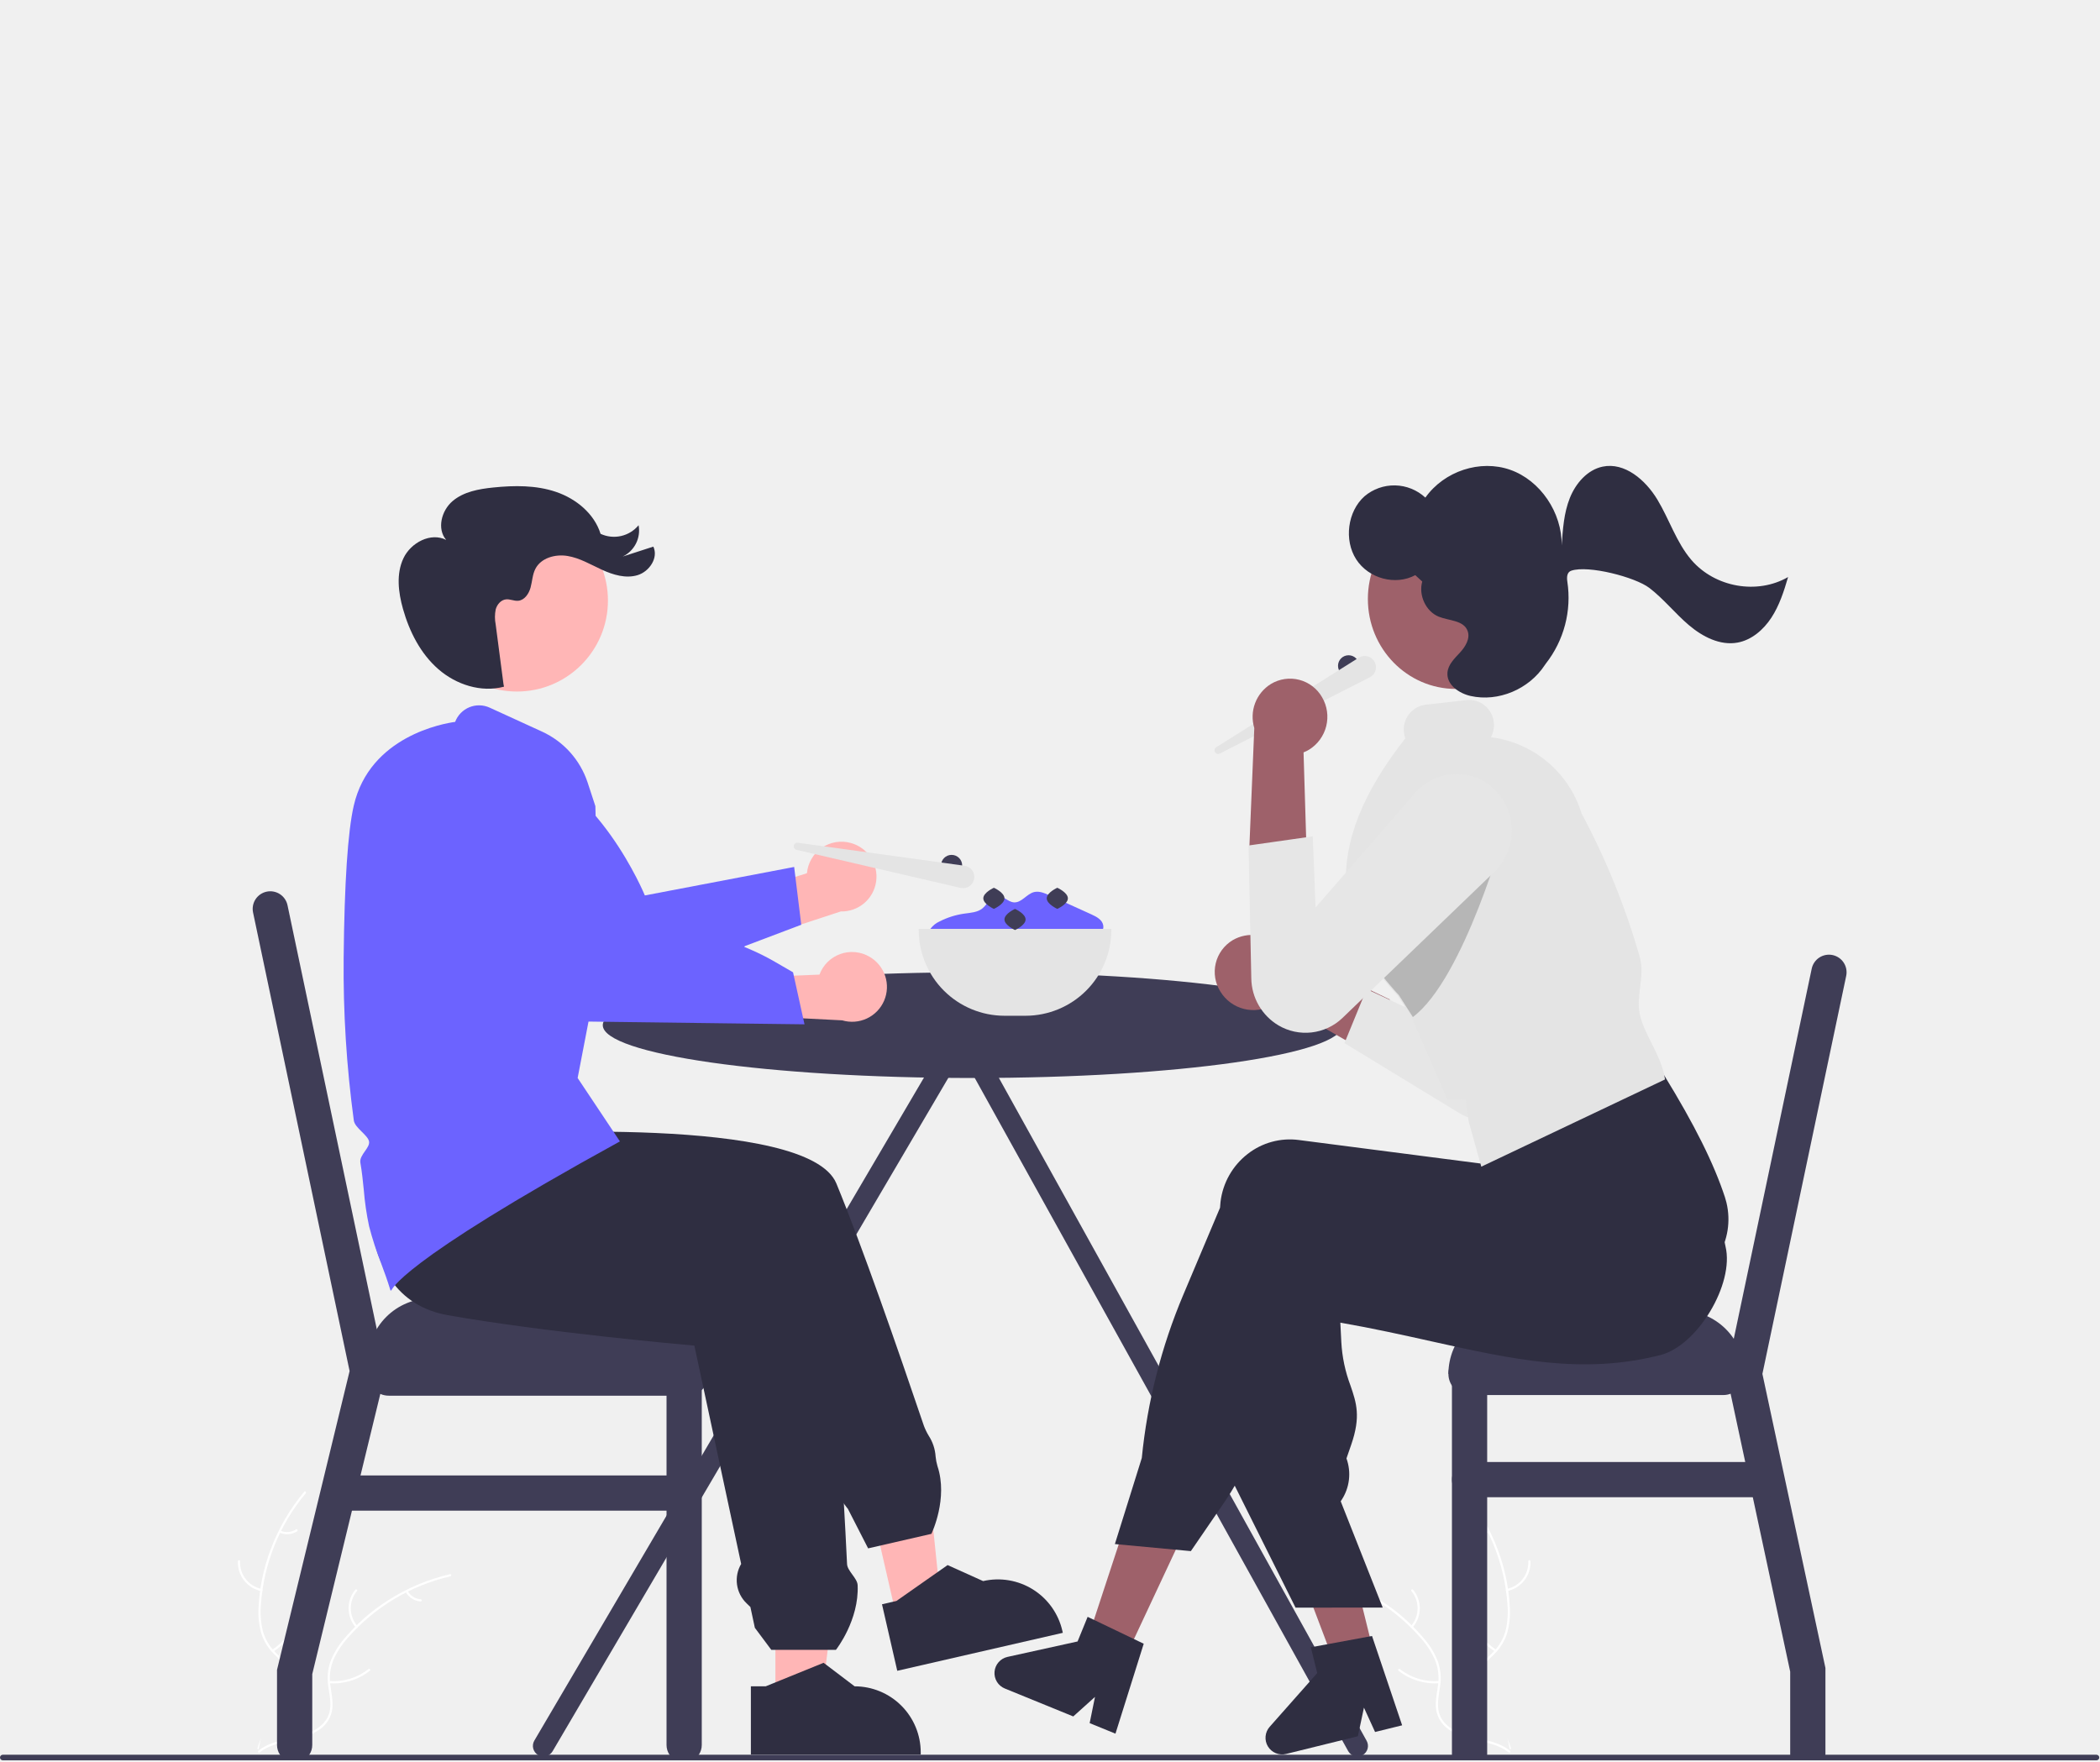
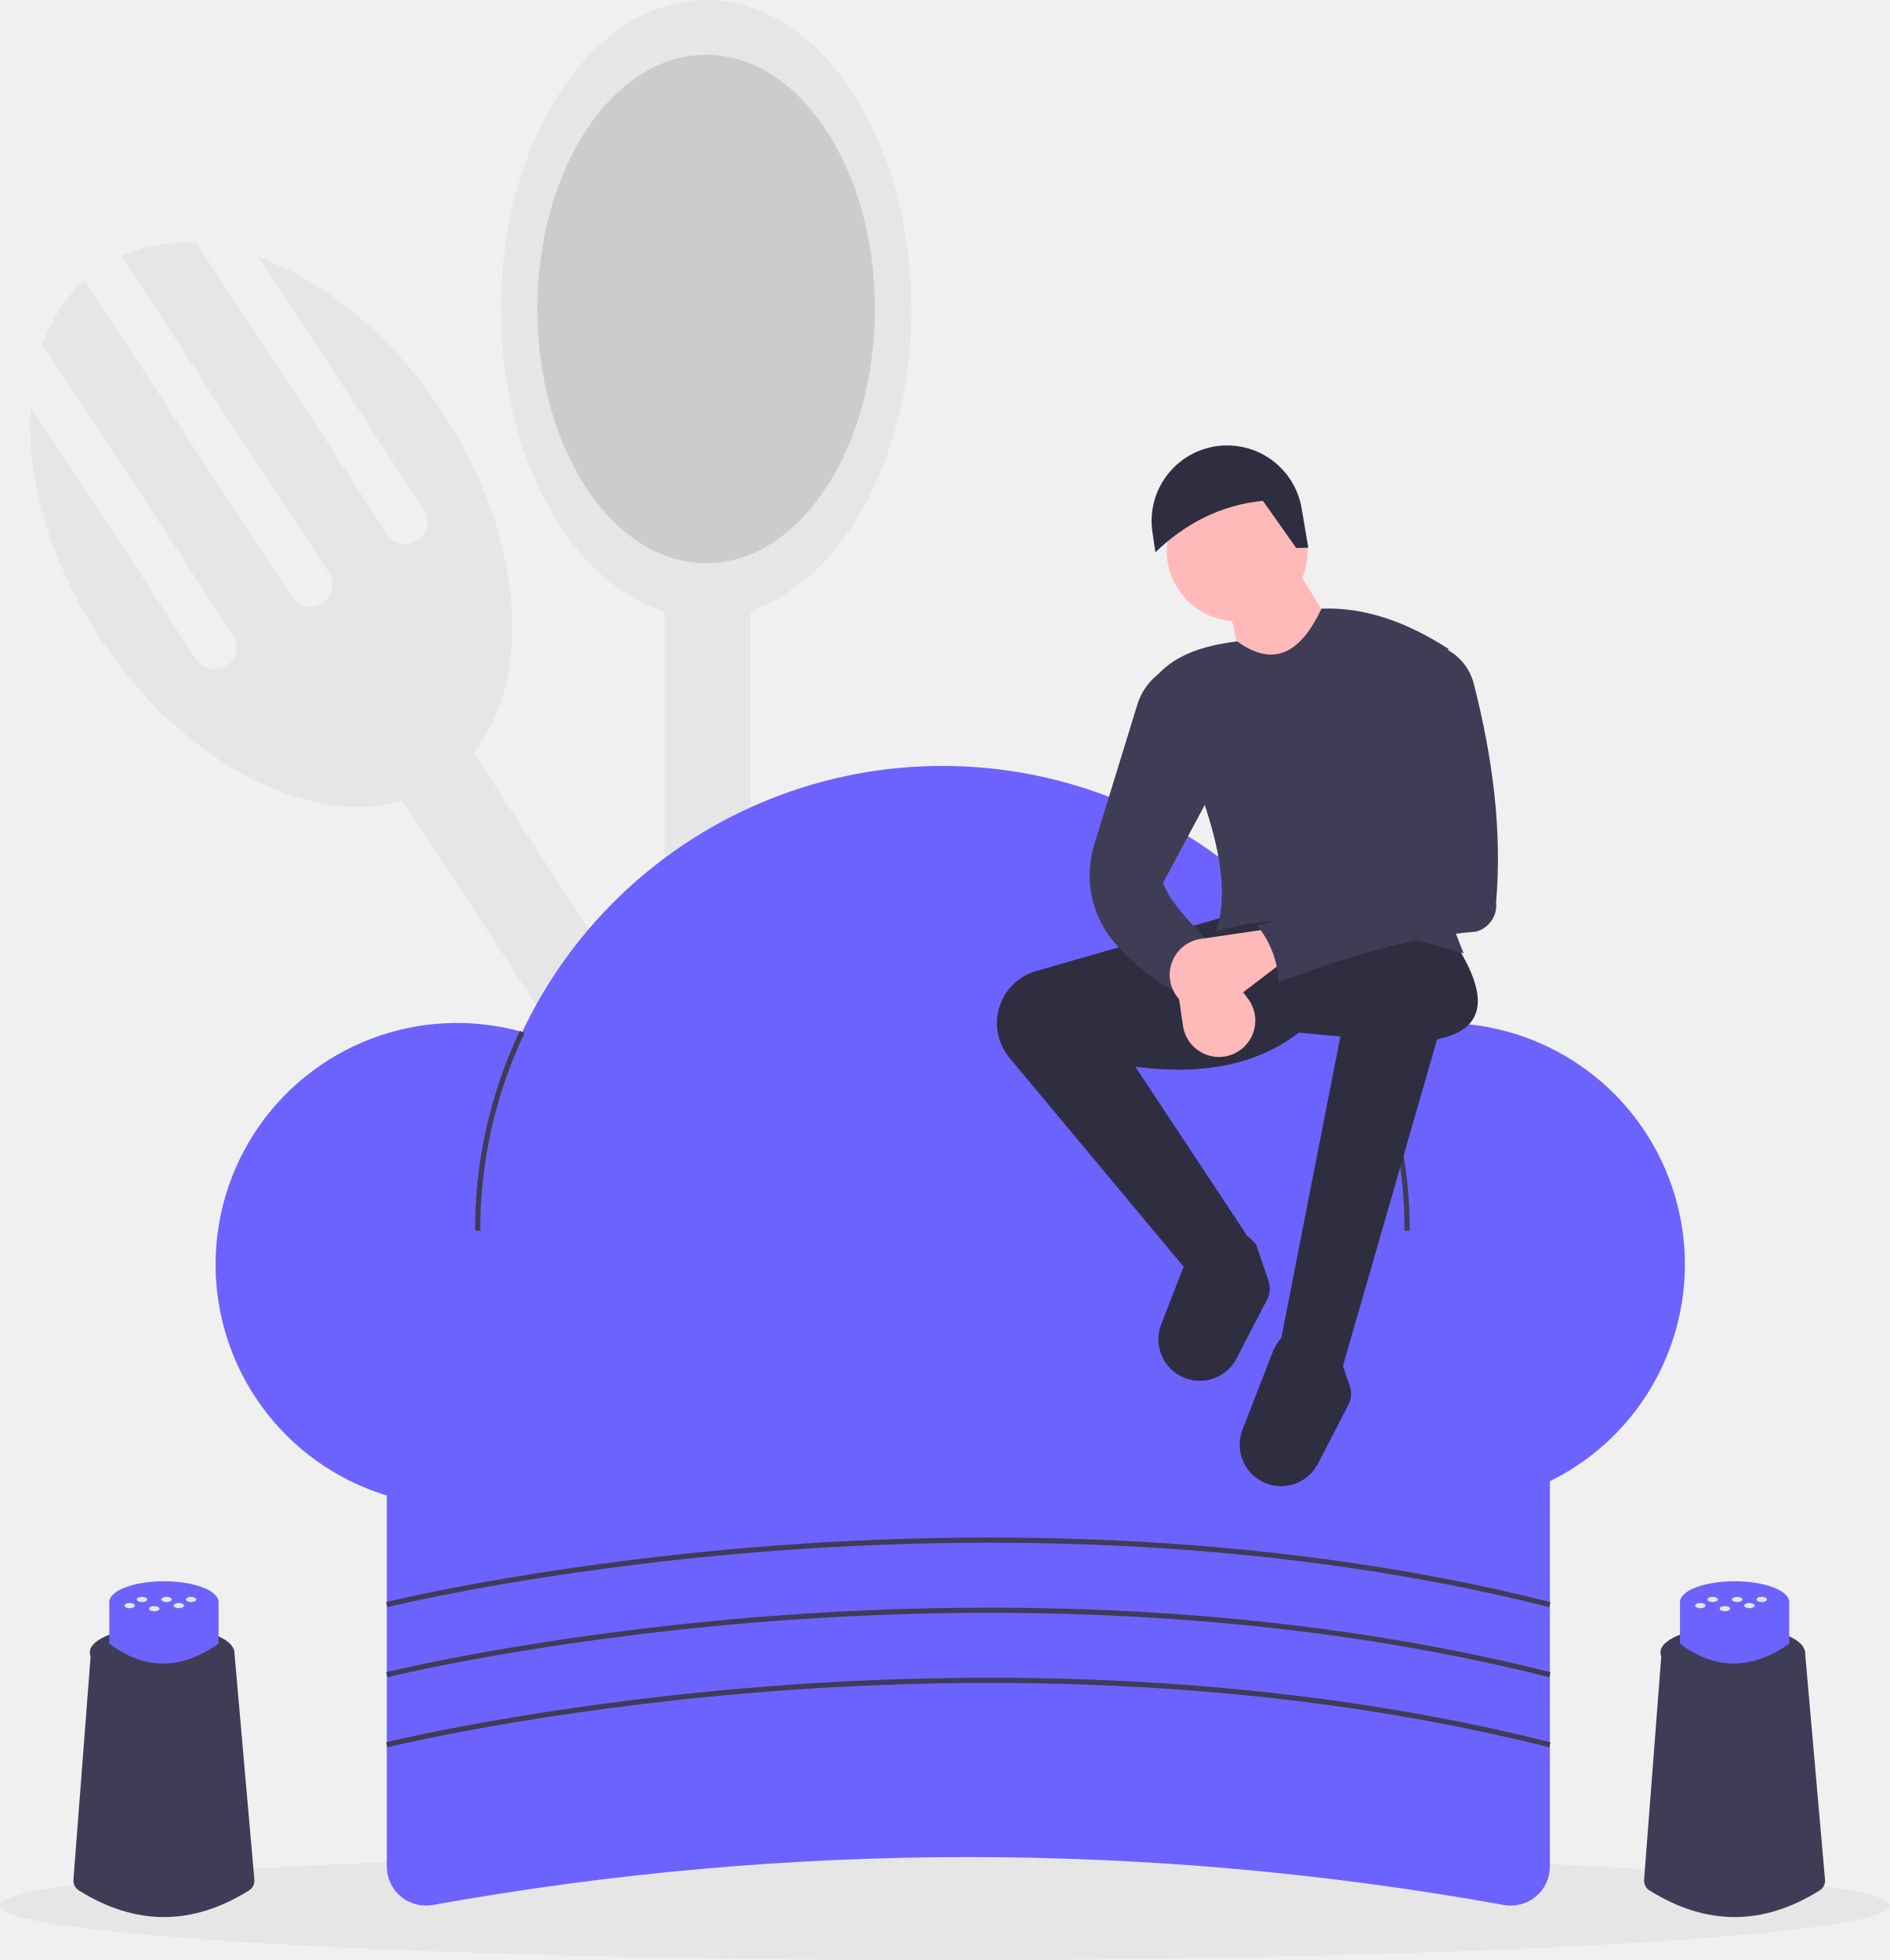
- <svg xmlns="http://www.w3.org/2000/svg" width="894" height="750" viewBox="0 0 894 750" fill="none">
-   <g clip-path="url(#clip0_9_91)">
-     <path d="M581.759 741.149L414.346 439.311C414.299 438.573 414.07 437.857 413.68 437.228C413.291 436.599 412.752 436.075 412.112 435.704C411.377 435.283 410.538 435.081 409.693 435.12C409.666 435.118 409.639 435.119 409.612 435.118C409.584 435.119 409.557 435.118 409.53 435.12C408.385 435.066 407.263 435.457 406.4 436.212C405.536 436.966 404.998 438.025 404.897 439.167L227.465 741.149C227.169 741.661 226.977 742.226 226.899 742.812C226.822 743.398 226.861 743.993 227.014 744.565C227.166 745.136 227.43 745.671 227.79 746.14C228.15 746.609 228.598 747.003 229.11 747.298C229.622 747.594 230.187 747.785 230.774 747.863C231.36 747.94 231.955 747.901 232.526 747.747C233.097 747.594 233.632 747.33 234.101 746.97C234.57 746.61 234.963 746.161 235.259 745.649L409.492 449.113L573.965 745.649C574.26 746.161 574.653 746.61 575.122 746.97C575.591 747.33 576.126 747.594 576.697 747.747C577.268 747.901 577.864 747.94 578.45 747.863C579.036 747.785 579.601 747.594 580.113 747.298C580.625 747.003 581.073 746.609 581.433 746.14C581.793 745.671 582.057 745.136 582.21 744.565C582.363 743.993 582.401 743.398 582.324 742.812C582.247 742.226 582.054 741.661 581.759 741.149Z" fill="#3F3D56" />
-     <path d="M381.871 689.362L400.794 685.02L393.053 609.967L365.125 616.374L381.871 689.362Z" fill="#FFB6B6" />
-     <path d="M396.501 653.105L369.572 659.282L360.961 642.455L360.474 641.859C356.654 637.17 354.534 631.327 354.459 625.28L332.076 566.073L330.246 565.203C328.83 564.53 327.574 563.562 326.562 562.365C325.55 561.167 324.805 559.767 324.377 558.259C323.949 556.751 323.848 555.169 324.08 553.618C324.312 552.068 324.872 550.584 325.723 549.268L323.353 543L256.491 543.123L256.425 543.104L174.319 520.072L182.94 468.681L206.036 483.209C213.647 482.716 344.016 474.711 356.06 503.928C366.785 529.945 382.24 574.395 393.317 607.102C393.869 608.57 394.556 609.984 395.368 611.327C397.091 613.981 398.102 617.034 398.304 620.191C398.435 621.565 398.697 622.924 399.087 624.248C403.691 638.01 396.677 652.742 396.606 652.889L396.501 653.105Z" fill="#2F2E41" />
-     <path d="M375.478 683.087L381.631 681.675L403.41 666.397L418.524 673.21L418.526 673.21C425.801 671.541 433.442 672.831 439.766 676.795C446.091 680.759 450.582 687.073 452.251 694.349L452.456 695.24L381.977 711.411L375.478 683.087Z" fill="#2F2E41" />
-     <path d="M96.085 684.772C98.009 663.831 110.275 642.865 129.949 635.438C122.794 657.159 123.552 680.71 132.09 701.925C135.412 710.095 139.958 718.836 137.35 727.261C135.728 732.504 131.479 736.611 126.667 739.249C121.854 741.886 116.463 743.243 111.139 744.574L110.112 745.48C100.984 726.536 94.161 705.713 96.085 684.772Z" fill="#F0F0F0" />
-     <path d="M130.159 635.826C118.992 649.178 112.316 665.709 111.079 683.071C110.746 686.804 111.004 690.566 111.843 694.219C112.775 697.751 114.636 700.968 117.232 703.538C119.604 705.982 122.314 708.208 124.051 711.186C124.918 712.724 125.45 714.428 125.612 716.185C125.774 717.943 125.562 719.715 124.991 721.385C123.677 725.584 120.932 729.061 118.13 732.367C115.019 736.038 111.729 739.801 110.51 744.574C110.362 745.153 109.473 744.89 109.621 744.312C111.742 736.008 119.579 731.077 123.15 723.544C124.816 720.029 125.433 715.99 123.65 712.394C122.09 709.248 119.298 706.951 116.874 704.497C114.305 702.028 112.379 698.967 111.265 695.581C110.243 691.983 109.841 688.237 110.075 684.504C110.47 676.091 112.184 667.793 115.156 659.912C118.499 650.9 123.358 642.525 129.524 635.151C129.906 634.695 130.539 635.373 130.159 635.826L130.159 635.826Z" fill="white" />
-     <path d="M111.148 677.457C108.263 676.854 105.687 675.245 103.878 672.918C102.07 670.591 101.148 667.697 101.277 664.752C101.284 664.632 101.336 664.519 101.424 664.437C101.512 664.356 101.628 664.311 101.749 664.313C101.869 664.315 101.983 664.364 102.068 664.449C102.153 664.534 102.202 664.649 102.204 664.769C102.079 667.51 102.938 670.206 104.626 672.37C106.315 674.534 108.721 676.023 111.41 676.568C111.994 676.688 111.729 677.576 111.148 677.457H111.148Z" fill="white" />
-     <path d="M115.866 702.457C120.936 699.204 124.595 694.159 126.111 688.329C126.261 687.751 127.15 688.014 127 688.591C125.411 694.655 121.593 699.897 116.309 703.271C115.805 703.592 115.364 702.776 115.866 702.457H115.866Z" fill="white" />
-     <path d="M119.386 651.75C120.454 652.216 121.62 652.409 122.781 652.313C123.942 652.216 125.061 651.833 126.037 651.198C126.536 650.87 126.976 651.686 126.48 652.012C125.398 652.709 124.162 653.13 122.88 653.24C121.598 653.349 120.308 653.143 119.124 652.639C119.008 652.601 118.912 652.52 118.854 652.413C118.795 652.306 118.78 652.181 118.811 652.063C118.846 651.946 118.926 651.847 119.034 651.788C119.142 651.729 119.268 651.716 119.386 651.75H119.386Z" fill="white" />
-     <path d="M191.779 670.745C191.473 670.958 191.167 671.172 190.861 671.393C186.76 674.282 182.901 677.5 179.321 681.014C179.04 681.282 178.759 681.557 178.486 681.832C169.952 690.39 163.081 700.459 158.223 711.526C156.294 715.932 154.702 720.478 153.463 725.125C151.752 731.542 150.407 738.637 146.782 743.958C146.41 744.517 146.003 745.053 145.565 745.562L111.298 746.663C111.218 746.626 111.139 746.598 111.06 746.561L109.694 746.668C109.741 746.423 109.795 746.171 109.842 745.927C109.869 745.785 109.903 745.643 109.93 745.502C109.95 745.407 109.971 745.313 109.984 745.226C109.991 745.195 109.998 745.163 110.004 745.139C110.017 745.053 110.038 744.974 110.052 744.895C110.351 743.485 110.66 742.074 110.98 740.663C110.98 740.655 110.98 740.655 110.987 740.647C113.322 729.87 116.926 719.409 121.726 709.482C121.873 709.187 122.019 708.885 122.182 708.591C124.411 704.193 126.995 699.985 129.91 696.008C131.513 693.836 133.224 691.746 135.038 689.747C139.736 684.59 145.215 680.204 151.275 676.75C163.357 669.866 177.506 666.923 190.769 670.465C191.108 670.555 191.44 670.646 191.779 670.745Z" fill="#F0F0F0" />
-     <path d="M191.716 671.183C174.761 675.12 159.478 684.299 148.037 697.417C145.524 700.197 143.464 703.356 141.935 706.778C140.553 710.159 140.101 713.848 140.627 717.463C141.05 720.843 141.874 724.252 141.468 727.676C141.234 729.425 140.633 731.106 139.704 732.607C138.775 734.108 137.539 735.395 136.077 736.385C132.5 738.946 128.216 740.069 123.988 741.022C119.293 742.08 114.401 743.104 110.553 746.181C110.087 746.554 109.536 745.809 110.001 745.436C116.695 740.083 125.921 740.865 133.308 737C136.754 735.197 139.679 732.344 140.42 728.398C141.068 724.948 140.222 721.432 139.764 718.013C139.199 714.495 139.505 710.891 140.654 707.518C142.004 704.03 143.938 700.796 146.373 697.957C151.753 691.477 158.118 685.884 165.236 681.381C173.331 676.197 182.252 672.436 191.615 670.261C192.195 670.127 192.292 671.049 191.716 671.182V671.183Z" fill="white" />
-     <path d="M151.472 692.976C149.532 690.758 148.443 687.922 148.401 684.975C148.358 682.028 149.365 679.162 151.24 676.889C151.621 676.43 152.352 677.001 151.97 677.46C150.22 679.574 149.283 682.244 149.328 684.988C149.373 687.732 150.398 690.369 152.217 692.424C152.611 692.871 151.865 693.421 151.472 692.976V692.976Z" fill="white" />
-     <path d="M140.187 715.777C146.195 716.233 152.153 714.408 156.874 710.665C157.342 710.294 157.893 711.039 157.426 711.41C152.506 715.295 146.301 717.182 140.051 716.694C139.455 716.647 139.595 715.731 140.187 715.777V715.777Z" fill="white" />
-     <path d="M173.528 677.41C174.099 678.425 174.914 679.282 175.899 679.904C176.884 680.526 178.008 680.893 179.17 680.974C179.766 681.013 179.626 681.929 179.034 681.89C177.75 681.796 176.51 681.388 175.42 680.703C174.33 680.019 173.425 679.078 172.783 677.962C172.714 677.862 172.685 677.739 172.703 677.619C172.721 677.499 172.784 677.389 172.879 677.314C172.978 677.241 173.102 677.211 173.223 677.229C173.345 677.247 173.454 677.312 173.528 677.41H173.528Z" fill="white" />
-     <path d="M656.735 684.772C654.811 663.831 642.545 642.865 622.871 635.438C630.026 657.159 629.268 680.71 620.731 701.925C617.408 710.095 612.863 718.836 615.47 727.261C617.093 732.504 621.341 736.611 626.154 739.249C630.966 741.886 636.357 743.243 641.681 744.574L642.708 745.48C651.837 726.536 658.659 705.713 656.735 684.772Z" fill="#F0F0F0" />
-     <path d="M622.661 635.826C633.828 649.178 640.505 665.709 641.742 683.071C642.074 686.804 641.817 690.566 640.978 694.219C640.046 697.751 638.185 700.968 635.588 703.538C633.216 705.982 630.506 708.208 628.769 711.186C627.902 712.724 627.371 714.428 627.209 716.185C627.047 717.943 627.258 719.715 627.829 721.385C629.143 725.584 631.888 729.061 634.69 732.367C637.802 736.038 641.091 739.801 642.311 744.574C642.459 745.153 643.347 744.89 643.2 744.312C641.078 736.008 633.241 731.077 629.67 723.544C628.004 720.029 627.387 715.99 629.17 712.394C630.73 709.248 633.523 706.951 635.946 704.497C638.516 702.028 640.441 698.967 641.555 695.581C642.577 691.983 642.98 688.237 642.745 684.504C642.351 676.091 640.636 667.793 637.664 659.912C634.322 650.9 629.462 642.525 623.296 635.151C622.914 634.695 622.282 635.373 622.661 635.826L622.661 635.826Z" fill="white" />
-     <path d="M641.672 677.457C644.557 676.854 647.134 675.245 648.942 672.918C650.75 670.591 651.672 667.697 651.543 664.752C651.537 664.632 651.484 664.519 651.396 664.437C651.308 664.355 651.192 664.311 651.072 664.313C650.951 664.315 650.837 664.364 650.752 664.449C650.667 664.534 650.618 664.649 650.616 664.769C650.741 667.51 649.882 670.206 648.194 672.37C646.506 674.534 644.1 676.023 641.41 676.568C640.826 676.688 641.091 677.576 641.672 677.457Z" fill="white" />
-     <path d="M636.955 702.457C631.884 699.204 628.225 694.159 626.709 688.329C626.559 687.751 625.67 688.014 625.82 688.591C627.409 694.655 631.227 699.897 636.512 703.271C637.015 703.592 637.456 702.776 636.955 702.457H636.955Z" fill="white" />
-     <path d="M633.434 651.75C632.366 652.216 631.2 652.409 630.039 652.313C628.878 652.216 627.76 651.833 626.783 651.198C626.284 650.87 625.844 651.686 626.34 652.012C627.422 652.709 628.658 653.13 629.94 653.24C631.223 653.349 632.512 653.143 633.696 652.639C633.812 652.601 633.909 652.52 633.967 652.413C634.025 652.306 634.04 652.181 634.01 652.063C633.974 651.946 633.894 651.847 633.786 651.788C633.678 651.729 633.552 651.716 633.434 651.75H633.434Z" fill="white" />
-     <path d="M561.041 670.745C561.347 670.958 561.653 671.172 561.96 671.393C566.06 674.282 569.92 677.5 573.499 681.014C573.78 681.282 574.061 681.557 574.334 681.832C582.868 690.39 589.739 700.459 594.597 711.526C596.527 715.932 598.118 720.478 599.357 725.125C601.069 731.542 602.414 738.637 606.039 743.958C606.411 744.517 606.817 745.053 607.255 745.562L641.523 746.663C641.602 746.626 641.681 746.598 641.761 746.561L643.127 746.668C643.08 746.423 643.025 746.171 642.978 745.927C642.951 745.785 642.917 745.643 642.89 745.502C642.87 745.407 642.849 745.313 642.836 745.226C642.83 745.195 642.823 745.163 642.816 745.139C642.803 745.053 642.782 744.974 642.769 744.895C642.47 743.485 642.16 742.074 641.84 740.663C641.841 740.655 641.841 740.655 641.833 740.647C639.499 729.87 635.894 719.409 631.095 709.482C630.948 709.187 630.801 708.885 630.638 708.591C628.409 704.193 625.825 699.985 622.911 696.008C621.308 693.836 619.596 691.746 617.782 689.747C613.085 684.59 607.605 680.204 601.545 676.75C589.463 669.866 575.314 666.923 562.052 670.465C561.712 670.555 561.381 670.646 561.041 670.745Z" fill="#F0F0F0" />
-     <path d="M561.104 671.183C578.059 675.12 593.343 684.299 604.784 697.417C607.297 700.197 609.356 703.356 610.885 706.778C612.267 710.159 612.719 713.848 612.193 717.463C611.77 720.843 610.946 724.252 611.353 727.676C611.587 729.425 612.188 731.106 613.117 732.607C614.046 734.108 615.281 735.395 616.743 736.385C620.32 738.946 624.605 740.069 628.833 741.022C633.527 742.08 638.42 743.104 642.267 746.181C642.733 746.554 643.284 745.809 642.819 745.436C636.125 740.083 626.899 740.865 619.513 737C616.066 735.197 613.142 732.344 612.4 728.398C611.752 724.948 612.598 721.432 613.056 718.013C613.621 714.495 613.316 710.891 612.167 707.518C610.816 704.03 608.882 700.796 606.447 697.957C601.067 691.477 594.702 685.884 587.585 681.381C579.49 676.197 570.568 672.436 561.205 670.261C560.625 670.127 560.528 671.049 561.104 671.182V671.183Z" fill="white" />
-     <path d="M601.348 692.976C603.289 690.758 604.377 687.922 604.42 684.975C604.462 682.028 603.456 679.162 601.58 676.889C601.199 676.43 600.468 677.001 600.85 677.46C602.6 679.574 603.538 682.244 603.493 684.988C603.447 687.732 602.423 690.369 600.604 692.424C600.209 692.871 600.956 693.421 601.348 692.976V692.976Z" fill="white" />
-     <path d="M612.633 715.777C606.626 716.233 600.667 714.408 595.946 710.665C595.479 710.294 594.927 711.039 595.394 711.41C600.315 715.295 606.519 717.182 612.769 716.694C613.365 716.647 613.226 715.731 612.633 715.777V715.777Z" fill="white" />
-     <path d="M579.293 677.41C578.721 678.425 577.906 679.282 576.921 679.904C575.936 680.526 574.812 680.893 573.65 680.974C573.054 681.013 573.194 681.929 573.786 681.89C575.07 681.796 576.311 681.388 577.4 680.703C578.49 680.019 579.395 679.078 580.037 677.962C580.107 677.862 580.135 677.739 580.117 677.619C580.1 677.499 580.036 677.389 579.941 677.314C579.842 677.241 579.719 677.211 579.597 677.229C579.476 677.247 579.366 677.312 579.293 677.41H579.293Z" fill="white" />
-     <path d="M893.68 748.34C893.679 748.655 893.554 748.958 893.331 749.181C893.108 749.404 892.806 749.529 892.49 749.53H1.19C0.875 749.53 0.572 749.405 0.349 749.181C0.126 748.958 0 748.656 0 748.34C0 748.024 0.126 747.722 0.349 747.499C0.572 747.275 0.875 747.15 1.19 747.15H892.49C892.806 747.151 893.108 747.276 893.331 747.499C893.554 747.722 893.679 748.025 893.68 748.34Z" fill="#3F3D56" />
-     <path d="M574.112 288C576.597 288 578.612 285.985 578.612 283.5C578.612 281.015 576.597 279 574.112 279C571.626 279 569.612 281.015 569.612 283.5C569.612 285.985 571.626 288 574.112 288Z" fill="#3F3D56" />
-     <path d="M517.763 318.162L578.43 280.048C578.979 279.703 579.592 279.473 580.232 279.372C580.872 279.27 581.526 279.3 582.154 279.458C582.783 279.617 583.373 279.901 583.888 280.294C584.404 280.687 584.834 281.18 585.154 281.744C585.474 282.308 585.676 282.93 585.748 283.575C585.82 284.219 585.761 284.871 585.574 285.491C585.387 286.112 585.076 286.688 584.66 287.185C584.245 287.683 583.732 288.09 583.154 288.384L519.286 320.849C518.931 321.029 518.521 321.066 518.14 320.951C517.759 320.837 517.437 320.579 517.241 320.233C517.044 319.887 516.989 319.479 517.087 319.093C517.184 318.707 517.426 318.374 517.763 318.162V318.162Z" fill="#E4E4E4" />
-     <path d="M396.053 400.232C395.575 399.521 395.325 398.682 395.338 397.826C395.35 396.969 395.623 396.138 396.122 395.441C397.149 394.067 398.515 392.983 400.088 392.296C403.334 390.644 406.831 389.539 410.437 389.026C413.177 388.637 416.168 388.513 418.294 386.74C420.405 384.979 421.583 381.686 424.318 381.412C426.964 381.146 428.997 384.041 431.649 384.221C434.919 384.442 437.059 380.616 440.241 379.831C442.37 379.306 444.56 380.233 446.557 381.139L458.544 386.577L464.689 389.365C466.835 390.338 469.255 391.65 469.66 393.971C470.217 397.161 466.67 399.412 463.636 400.544C441.976 408.538 418.174 408.541 396.511 400.553" fill="#6C63FF" />
-     <path d="M414.112 459C501.096 459 571.612 448.926 571.612 436.5C571.612 424.074 501.096 414 414.112 414C327.127 414 256.612 424.074 256.612 436.5C256.612 448.926 327.127 459 414.112 459Z" fill="#3F3D56" />
-     <path d="M733.612 576H625.612C620.641 576 616.612 580.029 616.612 585C616.612 589.971 620.641 594 625.612 594H733.612C738.582 594 742.612 589.971 742.612 585C742.612 580.029 738.582 576 733.612 576Z" fill="#3F3D56" />
-     <path d="M785.951 415.54L750.282 584.99L759.572 628.36L777.112 710.21V747C777.113 747.05 777.11 747.1 777.102 747.15C777.096 747.963 776.946 748.769 776.661 749.53H762.562C762.277 748.769 762.128 747.963 762.121 747.15C762.113 747.1 762.11 747.05 762.112 747V711.79L746.192 637.5L742.971 622.5L736.741 593.43L734.942 585.01V585L736.721 576.56L738.092 570.05L771.272 412.46C771.473 411.495 771.863 410.58 772.418 409.766C772.974 408.952 773.684 408.255 774.509 407.716C775.334 407.177 776.257 406.805 777.225 406.623C778.194 406.44 779.189 406.451 780.153 406.653C781.118 406.855 782.033 407.246 782.846 407.802C783.66 408.358 784.356 409.069 784.894 409.895C785.433 410.72 785.803 411.644 785.985 412.612C786.166 413.581 786.155 414.576 785.951 415.54L785.951 415.54Z" fill="#3F3D56" />
-     <path d="M633.112 585V747C633.113 747.05 633.11 747.1 633.102 747.15C633.096 747.963 632.947 748.769 632.661 749.53H618.562C618.277 748.769 618.128 747.963 618.121 747.15C618.113 747.1 618.11 747.05 618.112 747V585C618.112 583.011 618.902 581.103 620.308 579.697C621.715 578.29 623.622 577.5 625.612 577.5C627.601 577.5 629.508 578.29 630.915 579.697C632.321 581.103 633.112 583.011 633.112 585Z" fill="#3F3D56" />
-     <path d="M643.612 558H715.612C722.772 558 729.64 560.845 734.703 565.908C739.767 570.972 742.612 577.839 742.612 585H616.612C616.612 577.839 619.456 570.972 624.52 565.908C629.583 560.845 636.451 558 643.612 558Z" fill="#3F3D56" />
-     <path d="M751.612 637.5H625.612C623.623 637.5 621.715 636.71 620.308 635.303C618.902 633.897 618.112 631.989 618.112 630C618.112 628.011 618.902 626.103 620.308 624.697C621.715 623.29 623.623 622.5 625.612 622.5H751.612C753.601 622.5 755.508 623.29 756.915 624.697C758.321 626.103 759.112 628.011 759.112 630C759.112 631.989 758.321 633.897 756.915 635.303C755.508 636.71 753.601 637.5 751.612 637.5Z" fill="#3F3D56" />
-     <path d="M165.521 594.273H292.612C297.582 594.273 301.612 590.243 301.612 585.273V582.545C301.612 577.575 297.582 573.545 292.612 573.545H165.521C160.55 573.545 156.521 577.575 156.521 582.545V585.273C156.521 590.243 160.55 594.273 165.521 594.273Z" fill="#3F3D56" />
-     <path d="M164.212 584.03L161.911 593.51L153.471 628.23L149.832 643.23L132.931 712.81V743C132.936 744.478 132.497 745.924 131.672 747.15C131.023 748.142 130.14 748.959 129.102 749.53H121.762C120.723 748.959 119.841 748.142 119.192 747.15C118.366 745.924 117.927 744.478 117.931 743V711.01L136.712 633.71L148.832 583.79L107.732 388.54C107.528 387.576 107.517 386.582 107.698 385.614C107.879 384.646 108.249 383.723 108.787 382.898C109.325 382.073 110.021 381.362 110.834 380.806C111.647 380.25 112.561 379.86 113.525 379.657C114.489 379.455 115.483 379.444 116.451 379.627C117.419 379.809 118.342 380.18 119.166 380.719C119.99 381.258 120.701 381.954 121.256 382.767C121.811 383.581 122.2 384.496 122.402 385.46L160.392 565.89L162.142 574.21L164.181 583.91L164.212 584.03Z" fill="#3F3D56" />
-     <path d="M298.752 583.91V743C298.756 744.478 298.317 745.924 297.491 747.15C296.843 748.142 295.96 748.959 294.922 749.53H287.572C286.538 748.956 285.659 748.139 285.012 747.15C284.186 745.924 283.747 744.478 283.752 743V583.91C283.752 581.921 284.542 580.013 285.948 578.607C287.355 577.2 289.263 576.41 291.252 576.41C293.241 576.41 295.149 577.2 296.555 578.607C297.962 580.013 298.752 581.921 298.752 583.91Z" fill="#3F3D56" />
-     <path d="M301.612 583.909H156.521V579.818C156.521 576.272 157.219 572.762 158.576 569.486C159.933 566.21 161.922 563.233 164.429 560.726C166.936 558.219 169.912 556.23 173.188 554.873C176.464 553.517 179.975 552.818 183.521 552.818H274.612C281.773 552.818 288.64 555.663 293.704 560.726C298.767 565.79 301.612 572.657 301.612 579.818V583.909H301.612Z" fill="#3F3D56" />
-     <path d="M291.248 643.227H146.157C144.168 643.227 142.26 642.437 140.854 641.03C139.447 639.624 138.657 637.716 138.657 635.727C138.657 633.738 139.447 631.83 140.854 630.424C142.26 629.017 144.168 628.227 146.157 628.227H291.248C293.237 628.227 295.145 629.017 296.551 630.424C297.958 631.83 298.748 633.738 298.748 635.727C298.748 637.716 297.958 639.624 296.551 641.03C295.145 642.437 293.237 643.227 291.248 643.227Z" fill="#3F3D56" />
-     <path d="M477.713 708.651L461.95 701.112L483.603 635.223L506.869 646.349L477.713 708.651Z" fill="#9E616A" />
-     <path d="M584.542 702.683L567.592 706.865L543.033 642.018L568.051 635.845L584.542 702.683Z" fill="#9E616A" />
-     <path d="M519.575 422.267C521.823 425.919 525.41 428.547 529.569 429.59C533.729 430.633 538.131 430.01 541.837 427.852C542.582 427.401 543.289 426.889 543.949 426.321L593.786 454.921L591.621 425.563L544.627 402.905C542.07 400.336 538.733 398.689 535.139 398.221C531.545 397.752 527.897 398.49 524.768 400.318C522.966 401.4 521.399 402.832 520.158 404.528C518.918 406.225 518.03 408.153 517.546 410.198C517.062 412.244 516.992 414.365 517.341 416.438C517.689 418.51 518.449 420.492 519.575 422.267Z" fill="#9E616A" />
-     <path d="M572.36 444.152L581.169 449.52L620.733 473.646C623.332 475.272 626.226 476.37 629.249 476.877C632.272 477.384 635.366 477.29 638.353 476.601C641.34 475.911 644.162 474.64 646.657 472.859C649.152 471.078 651.272 468.823 652.895 466.223C655.825 461.396 656.861 455.656 655.805 450.11L638.22 362.257C637.57 358.809 636.184 355.541 634.155 352.677C632.126 349.814 629.503 347.422 626.465 345.665C623.426 343.909 620.045 342.829 616.551 342.5C613.057 342.171 609.533 342.6 606.22 343.759C600.652 345.715 596.038 349.72 593.318 354.958C590.597 360.196 589.974 366.273 591.576 371.954L609.963 434.301L581.778 421.161L572.36 444.152Z" fill="#E6E6E6" />
-     <path d="M551.531 684.51L524.407 630.111L524.41 629.987L527.088 530.21C527.122 529.323 527.194 528.432 527.302 527.555C527.775 523.554 529.04 519.688 531.022 516.181C533.005 512.674 535.666 509.597 538.85 507.129C541.9 504.743 545.394 502.988 549.129 501.967C552.863 500.945 556.764 500.678 560.604 501.18L638.164 511.217L640.854 500.218L641.354 500.036L715.669 472.8L716.097 473.498C725.83 489.334 732.634 520.967 734.487 530.285L734.514 530.419C734.553 530.616 734.576 530.735 734.584 530.77C738.41 546.67 722.603 573.011 706.855 576.97C673.685 585.424 644.02 578.83 609.67 571.192C597.352 568.452 584.623 565.621 570.601 563.173L571.017 571.426C571.359 577.778 572.679 584.039 574.93 589.988C577.43 597.311 579.405 603.094 575.229 615.153L573.209 620.987C574.256 623.883 574.617 626.983 574.262 630.042C573.907 633.101 572.847 636.036 571.164 638.616L570.758 639.236L588.645 684.5L551.531 684.51Z" fill="#2F2E41" />
-     <path d="M506.965 660.453L474.62 657.447L486.079 620.8C488.444 596.871 494.403 573.435 503.754 551.283L519.384 514.241C519.42 513.416 519.49 512.587 519.59 511.774C520.063 507.773 521.328 503.907 523.31 500.4C525.293 496.893 527.954 493.816 531.138 491.349C534.188 488.963 537.682 487.209 541.417 486.188C545.152 485.167 549.052 484.899 552.892 485.4L630.337 495.422L633.71 467.111L708.045 457.164L708.385 457.718C721.378 478.858 729.627 495.408 734.344 509.801C734.581 510.535 734.792 511.284 734.971 512.03C738.823 528.039 729.208 544.269 713.537 548.209C673.602 558.391 625.58 558.108 562.441 547.315L531.884 620.035C528.963 626.981 525.347 633.613 521.091 639.831L506.965 660.453Z" fill="#2F2E41" />
-     <path d="M619.789 293.339C640.482 293.339 657.257 276.191 657.257 255.037C657.257 233.883 640.482 216.734 619.789 216.734C599.097 216.734 582.322 233.883 582.322 255.037C582.322 276.191 599.097 293.339 619.789 293.339Z" fill="#9E616A" />
-     <path d="M630.608 496.759L625.232 477.5L623.91 468L616.183 468.258L601.018 433.254L595.128 424.024C593.927 422.76 592.839 421.544 591.864 420.376C585.726 413.439 580.805 405.515 577.308 396.938C574.858 390.776 573.419 384.259 573.048 377.638C571.948 358.08 580.193 337.388 598.253 314.383C597.957 313.569 597.76 312.722 597.665 311.861C597.342 309.066 598.136 306.257 599.873 304.045C601.611 301.832 604.152 300.395 606.943 300.047L624.363 298.091C625.717 297.937 627.089 298.055 628.397 298.436C629.706 298.818 630.926 299.456 631.986 300.313C633.092 301.2 634.011 302.299 634.689 303.544C635.367 304.79 635.79 306.158 635.934 307.569C636.167 309.751 635.738 311.953 634.702 313.888C643.581 315.015 651.946 318.68 658.795 324.443C665.643 330.205 670.684 337.821 673.312 346.377C683.735 365.835 692.043 386.354 698.093 407.583C699.285 411.741 698.754 416.025 698.241 420.168C697.766 423.996 697.276 427.953 698.101 431.897C698.94 435.909 700.958 439.934 703.095 444.194C705.542 449.074 708.073 454.12 708.757 459.264L708.805 459.625L630.608 496.759Z" fill="#E4E4E4" />
-     <path opacity="0.2" d="M577.771 396.749C581.253 405.276 586.146 413.155 592.247 420.055C593.292 421.302 594.395 422.528 595.55 423.756L601.477 433.055C623.325 416.679 641.027 352.198 641.027 352.198L616.376 347.402L577.771 396.749Z" fill="black" />
-     <path d="M562.847 296.917C565.006 300.625 565.632 305.029 564.594 309.192C563.555 313.355 560.933 316.948 557.285 319.207C556.536 319.655 555.752 320.039 554.94 320.357L556.685 377.792L531.813 362.135L533.969 309.995C532.911 306.525 533.031 302.802 534.31 299.408C535.59 296.014 537.958 293.139 541.043 291.231C542.841 290.144 544.838 289.428 546.916 289.126C548.995 288.823 551.113 288.941 553.146 289.471C555.178 290.001 557.084 290.933 558.75 292.212C560.417 293.491 561.81 295.091 562.847 296.917Z" fill="#9E616A" />
-     <path d="M558.871 356.112L531.519 360.002L532.695 416.643C532.763 420.684 533.863 424.64 535.891 428.136C537.919 431.632 540.807 434.551 544.281 436.616C548.525 439.113 553.465 440.162 558.358 439.607C563.25 439.051 567.83 436.921 571.406 433.536L635.981 371.424C640.524 367.114 643.244 361.226 643.579 354.973C643.915 348.719 641.841 342.575 637.785 337.803C635.778 335.427 633.314 333.479 630.54 332.074C627.765 330.668 624.736 329.835 621.634 329.622C618.531 329.41 615.417 329.823 612.477 330.837C609.536 331.851 606.83 333.445 604.518 335.525C603.879 336.096 603.272 336.7 602.699 337.336L560.06 386.389L558.871 356.112Z" fill="#E6E6E6" />
-     <path d="M330.104 725.568L349.518 725.567L358.754 650.683L330.101 650.684L330.104 725.568Z" fill="#FFB6B6" />
-     <path d="M220.061 294.451C241.461 294.451 258.809 277.103 258.809 255.703C258.809 234.302 241.461 216.954 220.061 216.954C198.661 216.954 181.312 234.302 181.312 255.703C181.312 277.103 198.661 294.451 220.061 294.451Z" fill="#FFB6B6" />
-     <path d="M355.854 702.5H328.362L321.353 693.105L319.456 684.253L317.823 682.673C315.608 680.547 314.176 677.735 313.759 674.693C313.342 671.651 313.964 668.557 315.525 665.913L295.6 572.952C290.382 572.493 231.531 567.231 190.622 559.991C180.152 558.138 171.978 553.049 166.327 544.865C152.439 524.754 158.388 492.214 158.449 491.888L158.518 491.525L158.885 491.483L254.44 480.758L254.568 480.819C257.739 482.321 332.37 517.751 344.565 529.947C350.073 535.454 362.359 568.174 365.11 602.96C365.603 609.192 363.83 615.539 362.115 621.676C360.51 627.419 358.851 633.357 359.179 638.971C359.685 647.632 360.164 656.718 360.604 665.976C360.674 667.451 361.786 668.978 362.86 670.454C363.983 671.997 365.044 673.453 365.111 674.978C365.764 689.762 356.102 702.186 356.004 702.31L355.854 702.5Z" fill="#2F2E41" />
-     <path d="M362.114 358.909C360.033 358.34 357.852 358.234 355.725 358.599C353.598 358.964 351.577 359.791 349.804 361.021C348.032 362.252 346.55 363.856 345.465 365.721C344.379 367.586 343.716 369.667 343.521 371.816L311.326 381.878L312.669 402.935L357.935 388.086C361.567 388.174 365.105 386.926 367.879 384.579C370.653 382.233 372.469 378.95 372.984 375.354C373.499 371.757 372.677 368.097 370.674 365.066C368.671 362.035 365.625 359.844 362.114 358.909V358.909Z" fill="#FFB6B6" />
-     <path d="M341.108 393.753L317.046 402.86L316.43 404.054C314.955 406.916 312.404 409.074 309.337 410.055C306.27 411.035 302.94 410.758 300.078 409.282L245.993 429.752C245.993 429.752 221.84 405.582 204.644 384.012L210.505 347.964C211.862 339.6 214.747 331.557 219.016 324.238C254.282 331.971 274.526 381.27 274.526 381.27L338.084 369.143L341.108 393.753Z" fill="#6C63FF" />
-     <path d="M214.555 292.38C204.854 295 194.159 291.517 186.589 284.909C179.019 278.302 174.283 268.94 171.554 259.269C169.556 252.186 168.608 244.325 171.762 237.675C174.916 231.026 183.403 226.54 189.951 229.899C185.911 225.193 187.929 217.409 192.647 213.383C197.365 209.357 203.843 208.203 210.013 207.572C218.967 206.656 228.216 206.553 236.737 209.454C245.257 212.355 252.999 218.697 255.666 227.294C258.389 228.562 261.456 228.891 264.387 228.23C267.317 227.568 269.946 225.953 271.86 223.638C272.354 226.297 271.957 229.044 270.732 231.456C269.507 233.867 267.521 235.807 265.083 236.976L278.138 232.743C280.383 237.495 276.449 243.377 271.418 244.899C266.387 246.421 260.956 244.758 256.182 242.559C251.408 240.36 246.782 237.58 241.596 236.723C236.41 235.865 230.319 237.532 227.92 242.208C226.664 244.658 226.598 247.527 225.869 250.181C225.14 252.836 223.292 255.588 220.548 255.805C218.814 255.943 217.116 255.019 215.387 255.208C213.244 255.442 211.603 257.384 211.032 259.463C210.601 261.582 210.596 263.766 211.016 265.887L214.333 291.235" fill="#2F2E41" />
-     <path d="M166.549 549.495C166.542 549.495 166.535 549.494 166.527 549.493L166.221 549.44L166.132 549.143C165.018 545.396 163.601 541.56 162.23 537.851C160.211 532.713 158.506 527.458 157.125 522.114C156.038 517.005 155.284 511.831 154.869 506.624C154.486 502.843 154.091 498.934 153.418 495.086C153.12 493.377 154.251 491.759 155.346 490.194C156.36 488.744 157.319 487.373 157.118 486.077C156.912 484.751 155.442 483.295 154.02 481.887C152.461 480.343 150.85 478.747 150.622 477.067C147.516 454.147 146.07 431.032 146.296 407.904C146.617 375.903 148.063 354.091 150.594 343.073C157.4 313.446 188.843 308.039 193.764 307.372C194.289 305.975 195.095 304.702 196.132 303.631C197.17 302.559 198.417 301.713 199.795 301.145C201.174 300.576 202.655 300.297 204.146 300.326C205.637 300.354 207.107 300.689 208.463 301.31L230.804 311.537C235.335 313.619 239.39 316.61 242.717 320.326C246.044 324.041 248.571 328.401 250.141 333.134L253.46 343.252L255.123 411.171L245.91 459L263.91 486C167.977 538.67 166.858 549.495 166.549 549.495Z" fill="#6C63FF" />
-     <path d="M319.657 718.022L325.969 718.022L350.613 708L363.821 718.021H363.823C371.287 718.021 378.446 720.986 383.724 726.264C389.002 731.542 391.967 738.701 391.968 746.165V747.08L319.658 747.082L319.657 718.022Z" fill="#2F2E41" />
-     <path d="M370.175 407.377C368.314 406.284 366.237 405.613 364.088 405.41C361.94 405.208 359.773 405.479 357.741 406.204C355.708 406.93 353.86 408.092 352.325 409.609C350.791 411.126 349.607 412.962 348.859 414.986L315.153 416.3L310.612 432L358.529 434.453C362.012 435.485 365.753 435.204 369.043 433.662C372.333 432.12 374.943 429.425 376.379 426.088C377.814 422.75 377.976 419.002 376.832 415.554C375.689 412.105 373.321 409.195 370.175 407.377Z" fill="#FFB6B6" />
-     <path d="M342.489 436.146L307.866 435.714L303.484 435.655L233.043 434.768C233.043 434.768 213.914 416.518 197.258 397.73L199.592 380.843C201.869 364.271 210.09 349.091 222.724 338.128C246.58 354.068 260.415 385.62 260.415 385.62L283.612 396C299.936 396.73 315.844 401.389 329.983 409.581L337.612 414L342.489 436.146Z" fill="#6C63FF" />
-     <path d="M596.91 734.624L585.39 737.467L580.65 727.098L578.068 739.274L547.514 746.815C546.049 747.176 544.507 747.06 543.114 746.483C541.72 745.906 540.547 744.899 539.766 743.609C538.985 742.318 538.637 740.811 538.773 739.309C538.909 737.807 539.521 736.387 540.521 735.258L560.762 712.385L558.048 701.39L584.09 696.588L596.91 734.624Z" fill="#2F2E41" />
-     <path d="M474.869 738.179L463.883 733.695L466.156 722.523L456.9 730.845L427.763 718.952C426.366 718.382 425.189 717.38 424.401 716.093C423.614 714.807 423.259 713.302 423.388 711.799C423.516 710.296 424.122 708.873 425.116 707.739C426.111 706.604 427.442 705.818 428.915 705.493L458.742 698.921L463.022 688.436L486.899 699.886L474.869 738.179Z" fill="#2F2E41" />
-     <path d="M436.612 432.5H427.612C417.935 432.489 408.657 428.64 401.814 421.797C394.972 414.955 391.123 405.677 391.112 396V395.5H473.112V396C473.101 405.677 469.252 414.955 462.409 421.797C455.566 428.64 446.289 432.489 436.612 432.5Z" fill="#E4E4E4" />
-     <path d="M427.612 382.5C427.612 384.985 423.112 387 423.112 387C423.112 387 418.612 384.985 418.612 382.5C418.612 380.015 423.112 378 423.112 378C423.112 378 427.612 380.015 427.612 382.5Z" fill="#3F3D56" />
-     <path d="M454.612 382.5C454.612 384.985 450.112 387 450.112 387C450.112 387 445.612 384.985 445.612 382.5C445.612 380.015 450.112 378 450.112 378C450.112 378 454.612 380.015 454.612 382.5Z" fill="#3F3D56" />
-     <path d="M436.612 391.5C436.612 393.985 432.112 396 432.112 396C432.112 396 427.612 393.985 427.612 391.5C427.612 389.015 432.112 387 432.112 387C432.112 387 436.612 389.015 436.612 391.5Z" fill="#3F3D56" />
-     <path d="M405.112 373C407.597 373 409.612 370.985 409.612 368.5C409.612 366.015 407.597 364 405.112 364C402.626 364 400.612 366.015 400.612 368.5C400.612 370.985 402.626 373 405.112 373Z" fill="#3F3D56" />
-     <path d="M339.666 358.829L410.639 368.631C411.281 368.72 411.898 368.938 412.454 369.272C413.009 369.605 413.491 370.048 413.871 370.574C414.25 371.099 414.519 371.696 414.662 372.329C414.804 372.961 414.817 373.615 414.699 374.253C414.582 374.89 414.336 375.497 413.977 376.037C413.618 376.577 413.154 377.038 412.612 377.393C412.07 377.749 411.461 377.99 410.823 378.104C410.185 378.218 409.53 378.201 408.899 378.054L339.105 361.867C338.718 361.777 338.38 361.541 338.161 361.208C337.943 360.875 337.862 360.471 337.934 360.08C338.006 359.689 338.227 359.34 338.549 359.107C338.872 358.874 339.272 358.775 339.666 358.829Z" fill="#E4E4E4" />
-     <path d="M425.91 135.213V0H416.91V135.213C404.613 136.335 393.18 142.013 384.854 151.132C376.528 160.25 371.912 172.152 371.91 184.5V198H403.41C403.41 202.774 405.307 207.352 408.682 210.728C412.058 214.104 416.636 216 421.41 216C426.184 216 430.762 214.104 434.138 210.728C437.514 207.352 439.41 202.774 439.41 198H470.91V184.5C470.909 172.152 466.292 160.25 457.966 151.132C449.641 142.013 438.207 136.335 425.91 135.213Z" fill="#F0F0F0" />
-     <path d="M541.785 101.41V0H535.035V101.41C525.812 102.251 517.237 106.509 510.993 113.349C504.749 120.188 501.286 129.114 501.285 138.375V148.5H524.91C524.91 152.08 526.332 155.514 528.864 158.046C531.396 160.578 534.83 162 538.41 162C541.991 162 545.424 160.578 547.956 158.046C550.488 155.514 551.91 152.08 551.91 148.5H575.535V138.375C575.534 129.114 572.072 120.188 565.827 113.349C559.583 106.509 551.008 102.251 541.785 101.41Z" fill="#F0F0F0" />
-     <path d="M313.785 101.41V0H307.035V101.41C297.812 102.251 289.237 106.509 282.993 113.349C276.749 120.188 273.286 129.114 273.285 138.375V148.5H296.91C296.91 152.08 298.332 155.514 300.864 158.046C303.396 160.578 306.83 162 310.41 162C313.991 162 317.424 160.578 319.956 158.046C322.488 155.514 323.91 152.08 323.91 148.5H347.535V138.375C347.534 129.114 344.072 120.188 337.827 113.349C331.583 106.509 323.008 102.251 313.785 101.41Z" fill="#F0F0F0" />
-     <path d="M720.048 238.425C713.68 230.998 710.652 221.145 705.561 212.711C700.469 204.277 691.609 196.729 682.25 198.692C675.797 200.045 670.811 205.738 668.287 212.086C665.763 218.433 665.29 225.433 664.847 232.291C665.003 218.198 655.719 204.536 642.929 200.04C630.14 195.543 614.834 200.559 606.797 211.881C603.29 208.63 598.712 206.779 593.931 206.679C589.15 206.578 584.499 208.236 580.858 211.336C573.67 217.761 572.079 229.989 577.366 238.184C582.652 246.379 594.102 249.432 602.503 244.887L605.473 247.619C603.801 253.467 607.044 260.374 612.494 262.575C616.913 264.361 623.152 264.063 624.806 268.701C625.962 271.942 623.802 275.401 621.504 277.891C619.207 280.381 616.479 282.953 616.203 286.399C615.786 291.598 621.159 295.241 626.043 296.338C637.82 298.983 650.888 293.529 657.676 283.135C657.807 282.935 657.949 282.734 658.103 282.533C661.912 277.663 664.687 272.067 666.26 266.088C667.833 260.109 668.17 253.872 667.251 247.758C666.869 245.356 667.254 243.569 668.91 243C676.069 240.541 696.126 245.702 702.195 250.366C708.266 255.031 713.127 261.204 718.973 266.169C724.82 271.134 732.271 274.964 739.695 273.612C745.641 272.529 750.699 268.213 754.101 263.006C757.503 257.799 759.461 251.73 761.215 245.699C748.067 253.294 730.073 250.115 720.048 238.425Z" fill="#2F2E41" />
-   </g>
-   <defs>
-     <clipPath id="clip0_9_91">
-       <rect width="893.68" height="749.53" fill="white" />
-     </clipPath>
-   </defs>
+ <svg xmlns="http://www.w3.org/2000/svg" data-name="Layer 1" width="728" height="754.885" viewBox="0 0 728 754.885">
+   <rect x="514.67" y="302.631" width="33" height="524" transform="translate(-458.6543 311.2459) rotate(-33.25976)" fill="#e6e6e6" />
+   <path d="M335.583,171.606l63.844,97.343a8.5,8.5,0,0,1-14.215,9.323L311.815,166.365a60.627,60.627,0,0,0-29.149,4.787L362.634,293.08a8.5,8.5,0,0,1-14.215,9.323l-79.969-121.928A60.627,60.627,0,0,0,252.445,205.304L325.842,317.211a8.5,8.5,0,0,1-14.215,9.323l-63.844-97.343c-1.64,27.142,7.209,59.311,26.603,88.881,36.044,54.956,94.84,80.109,131.323,56.181s36.84-87.877.795-142.833C387.11,201.85,361.13,180.916,335.583,171.606Z" transform="translate(-236 -72.55738)" fill="#e6e6e6" />
+   <rect x="256" y="204" width="33" height="524" fill="#e6e6e6" />
+   <ellipse cx="272" cy="119" rx="79" ry="119" fill="#e6e6e6" />
+   <ellipse cx="272" cy="119" rx="65" ry="97.911" fill="#ccc" />
+   <ellipse cx="364" cy="734" rx="364" ry="20.885" fill="#e6e6e6" />
+   <path d="M815.268,806.25a1162.796,1162.796,0,0,0-412.536,0A15.049,15.049,0,0,1,385,791.458V604.557H833V791.458A15.049,15.049,0,0,1,815.268,806.25Z" transform="translate(-236 -72.55738)" fill="#6c63ff" />
+   <path d="M792,466.557a92.858,92.858,0,0,0-30.395,5.086,179.055,179.055,0,0,0-324.444-1.639,93.005,93.005,0,1,0,12.17,174.75,179.026,179.026,0,0,0,300.748-2.164A93.007,93.007,0,1,0,792,466.557Z" transform="translate(-236 -72.55738)" fill="#6c63ff" />
+   <path d="M421,546.557h-2A178.402,178.402,0,0,1,436.247,469.572l1.808.856A176.41,176.41,0,0,0,421,546.557Z" transform="translate(-236 -72.55738)" fill="#3f3d56" />
+   <path d="M779,546.557h-2a176.526,176.526,0,0,0-16.294-74.501l1.816-.838A178.51,178.51,0,0,1,779,546.557Z" transform="translate(-236 -72.55738)" fill="#3f3d56" />
+   <path d="M385.241,691.528l-.482-1.941c.564-.14,57.403-14.1,140.7-21.026,76.881-6.393,192.687-7.935,307.785,21.027l-.488,1.939C717.939,662.637,602.387,664.173,525.667,670.551,442.519,677.462,385.804,691.388,385.241,691.528Z" transform="translate(-236 -72.55738)" fill="#3f3d56" />
+   <path d="M385.241,718.528l-.482-1.941c.564-.14,57.403-14.1,140.7-21.026,76.881-6.393,192.687-7.935,307.785,21.027l-.488,1.939C717.939,689.637,602.387,691.175,525.667,697.551,442.519,704.462,385.804,718.388,385.241,718.528Z" transform="translate(-236 -72.55738)" fill="#3f3d56" />
+   <path d="M385.241,745.528l-.482-1.941c.564-.14,57.403-14.1,140.7-21.026,76.881-6.393,192.687-7.935,307.785,21.027l-.488,1.939C717.939,716.637,602.387,718.175,525.667,724.551,442.519,731.462,385.804,745.388,385.241,745.528Z" transform="translate(-236 -72.55738)" fill="#3f3d56" />
+   <path d="M753.267,598.713,729.037,590.475l23.261-118.729-15.992-1.454c-15.594,11.964-36.36,16.655-62.999,13.084l42.645,64.453-21.745,15.349-69.368-83.205A20.866,20.866,0,0,1,620,466.612v0a20.866,20.866,0,0,1,15.091-20.051L709.168,425.224l86.745,9.692c13.115,19.994,13.627,33.9-6.336,37.911Z" transform="translate(-236 -72.55738)" fill="#2f2e41" />
+   <path d="M728.467,644.901h0a15.959,15.959,0,0,1-13.866-21.711l12.046-30.976c6.119-11.591,14.516-10.14,24.433,0l4.846,14.215a9.175,9.175,0,0,1-.535,7.176L743.65,636.306A15.959,15.959,0,0,1,728.467,644.901Z" transform="translate(-236 -72.55738)" fill="#2f2e41" />
+   <path d="M697.152,604.338h0a15.959,15.959,0,0,1-13.866-21.711l12.046-30.976c6.119-11.591,14.516-10.14,24.433,0l4.846,14.215a9.175,9.175,0,0,1-.535,7.176L712.335,595.743A15.959,15.959,0,0,1,697.152,604.338Z" transform="translate(-236 -72.55738)" fill="#2f2e41" />
+   <circle cx="476.56" cy="212.131" r="27.138" fill="#ffb9b9" />
+   <polygon points="518.721 250.415 481.406 269.799 473.652 234.907 499.336 218.915 518.721 250.415" fill="#ffb9b9" />
+   <path d="M799.789,439.762c-37.234-11.246-71.018-17.073-95.468-8.238,8.427-23.708-7.127-59.911-24.23-96.921,7.379-9.647,19.146-13.383,32.469-15.023,14.577,10.584,24.741,3.791,32.469-12.6,16.854-.677,33.095,5.292,48.945,15.507C781.584,362.173,783.814,401.253,799.789,439.762Z" transform="translate(-236 -72.55738)" fill="#3f3d56" />
+   <path d="M703.837,437.339c-5.88,3.466-11.306,9.303-16.477,16.477-8.738-5.349-16.428-11.439-22.486-18.683a40.011,40.011,0,0,1-7.33-37.429l16.561-53.822a23.61,23.61,0,0,1,7.678-11.381l2.186-1.776,21.807,41.192-21.807,40.707C686.734,420.039,694.883,428.603,703.837,437.339Z" transform="translate(-236 -72.55738)" fill="#3f3d56" />
+   <path d="M711.343,478.375h0a14.005,14.005,0,0,1-19.667-10.719L688.072,442.982l12.6-6.785,15.991,20.934A14.005,14.005,0,0,1,711.343,478.375Z" transform="translate(-236 -72.55738)" fill="#ffb9b9" />
+   <path d="M739.94,283.5l-4.634.138-12.853-18.207c-16.47,1.703-29.965,8.858-41.385,19.818l-1.158-7.72a29.102,29.102,0,0,1,22.903-32.819h0a29.102,29.102,0,0,1,34.572,23.657Z" transform="translate(-236 -72.55738)" fill="#2f2e41" />
+   <path d="M687.828,453.826v0a14.005,14.005,0,0,1,10.719-19.667l24.675-3.604,6.785,12.6L709.072,459.145A14.005,14.005,0,0,1,687.828,453.826Z" transform="translate(-236 -72.55738)" fill="#ffb9b9" />
+   <path d="M804.49,431.381c-23.475,1.823-49.106,9.143-75.938,19.527a37.121,37.121,0,0,0-8.238-21.807c24.37-6.419,46.484-13.951,60.091-25.684L772.167,341.387l17.93-20.353,3.093,1.614a20.652,20.652,0,0,1,10.469,13.143c7.571,29.449,10.934,57.665,8.622,84.218A10.471,10.471,0,0,1,804.49,431.381Z" transform="translate(-236 -72.55738)" fill="#3f3d56" />
+   <path d="M331.886,800.669q-32.749,20.483-65.497-.017a4.441,4.441,0,0,1-2.101-4.096l6.812-88.561h55.1l7.783,88.53A4.44,4.44,0,0,1,331.886,800.669Z" transform="translate(-236 -72.55738)" fill="#3f3d56" />
+   <ellipse cx="62.396" cy="636.439" rx="27.804" ry="10.018" fill="#3f3d56" />
+   <path d="M320.189,705.614q-21.733,15.288-42.077,0V689.585h42.077Z" transform="translate(-236 -72.55738)" fill="#6c63ff" />
+   <ellipse cx="63.151" cy="617.028" rx="21.038" ry="8.015" fill="#6c63ff" />
+   <ellipse cx="64.153" cy="616.026" rx="2.004" ry="1.002" fill="#e6e6e6" />
+   <ellipse cx="73.614" cy="616.026" rx="2.004" ry="1.002" fill="#e6e6e6" />
+   <ellipse cx="68.883" cy="618.391" rx="2.004" ry="1.002" fill="#e6e6e6" />
+   <ellipse cx="49.961" cy="618.391" rx="2.004" ry="1.002" fill="#e6e6e6" />
+   <ellipse cx="54.692" cy="616.026" rx="2.004" ry="1.002" fill="#e6e6e6" />
+   <ellipse cx="59.422" cy="619.574" rx="2.004" ry="1.002" fill="#e6e6e6" />
+   <path d="M936.886,800.669q-32.749,20.483-65.497-.017a4.441,4.441,0,0,1-2.101-4.096l6.812-88.561h55.1l7.783,88.53A4.44,4.44,0,0,1,936.886,800.669Z" transform="translate(-236 -72.55738)" fill="#3f3d56" />
+   <ellipse cx="667.396" cy="636.439" rx="27.804" ry="10.018" fill="#3f3d56" />
+   <path d="M925.189,705.614q-21.733,15.288-42.077,0V689.585h42.077Z" transform="translate(-236 -72.55738)" fill="#6c63ff" />
+   <ellipse cx="668.151" cy="617.028" rx="21.038" ry="8.015" fill="#6c63ff" />
+   <ellipse cx="669.153" cy="616.026" rx="2.004" ry="1.002" fill="#e6e6e6" />
+   <ellipse cx="678.614" cy="616.026" rx="2.004" ry="1.002" fill="#e6e6e6" />
+   <ellipse cx="673.883" cy="618.391" rx="2.004" ry="1.002" fill="#e6e6e6" />
+   <ellipse cx="654.961" cy="618.391" rx="2.004" ry="1.002" fill="#e6e6e6" />
+   <ellipse cx="659.692" cy="616.026" rx="2.004" ry="1.002" fill="#e6e6e6" />
+   <ellipse cx="664.422" cy="619.574" rx="2.004" ry="1.002" fill="#e6e6e6" />
</svg>
